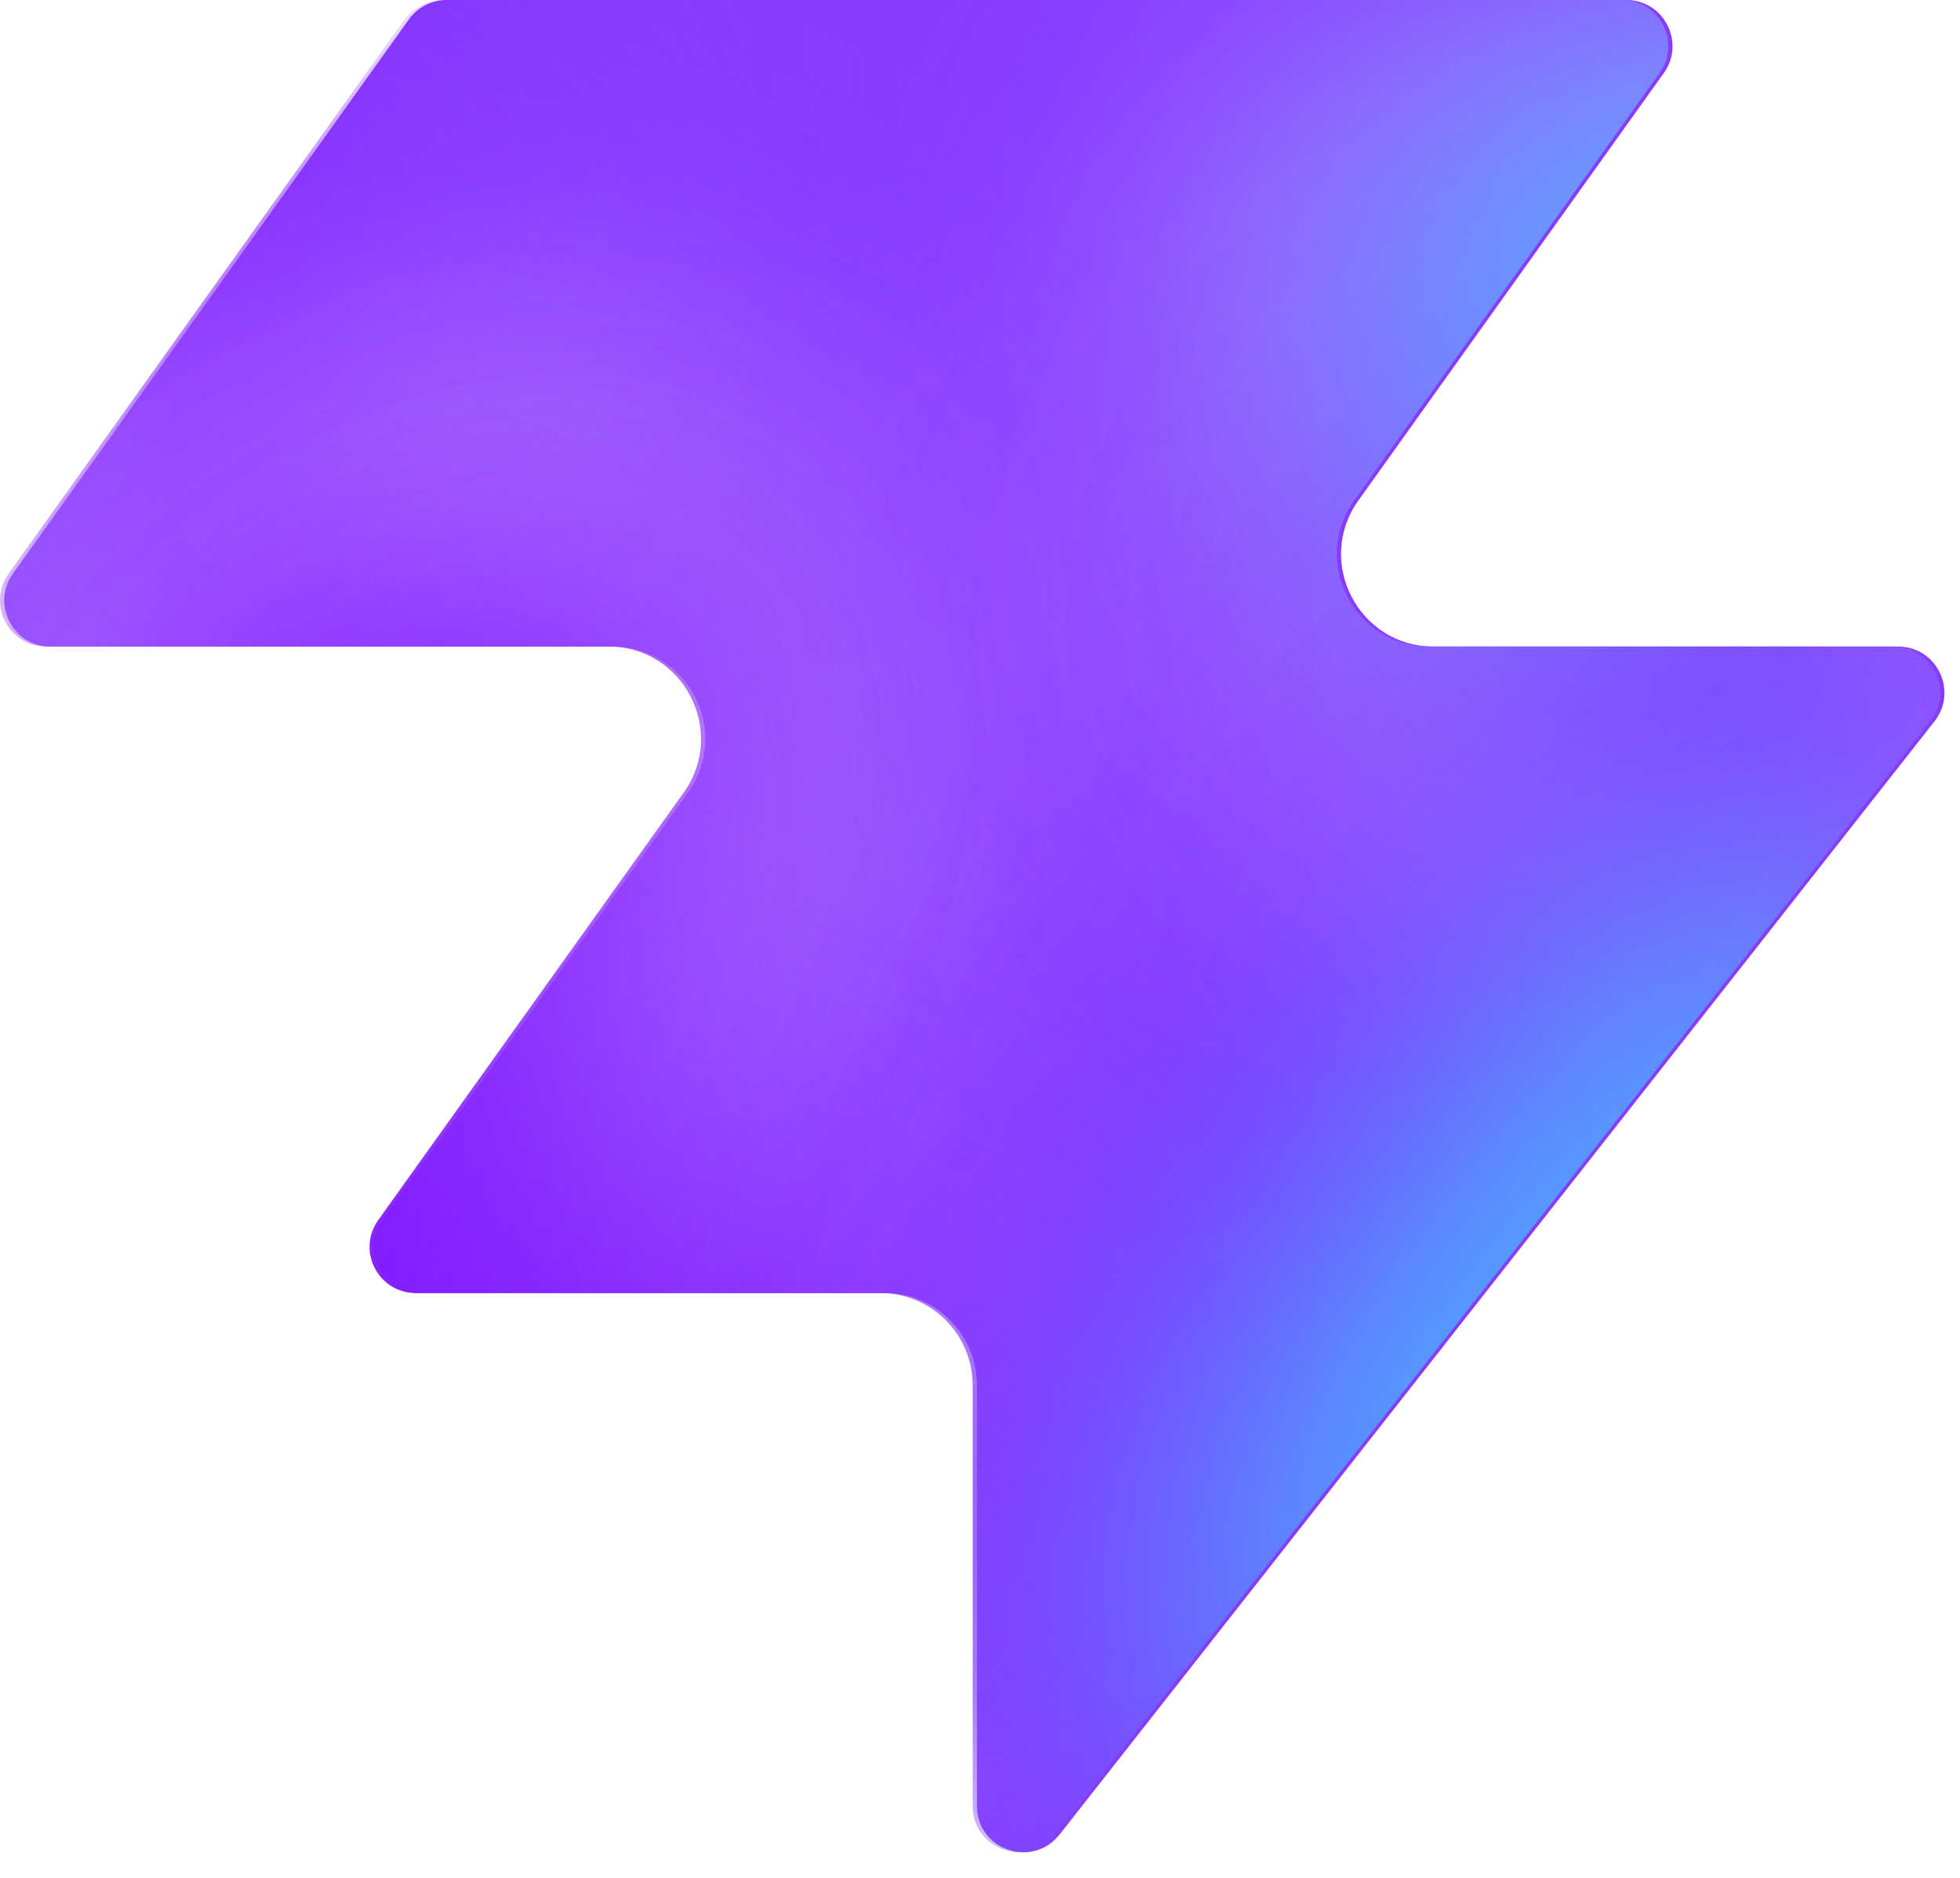
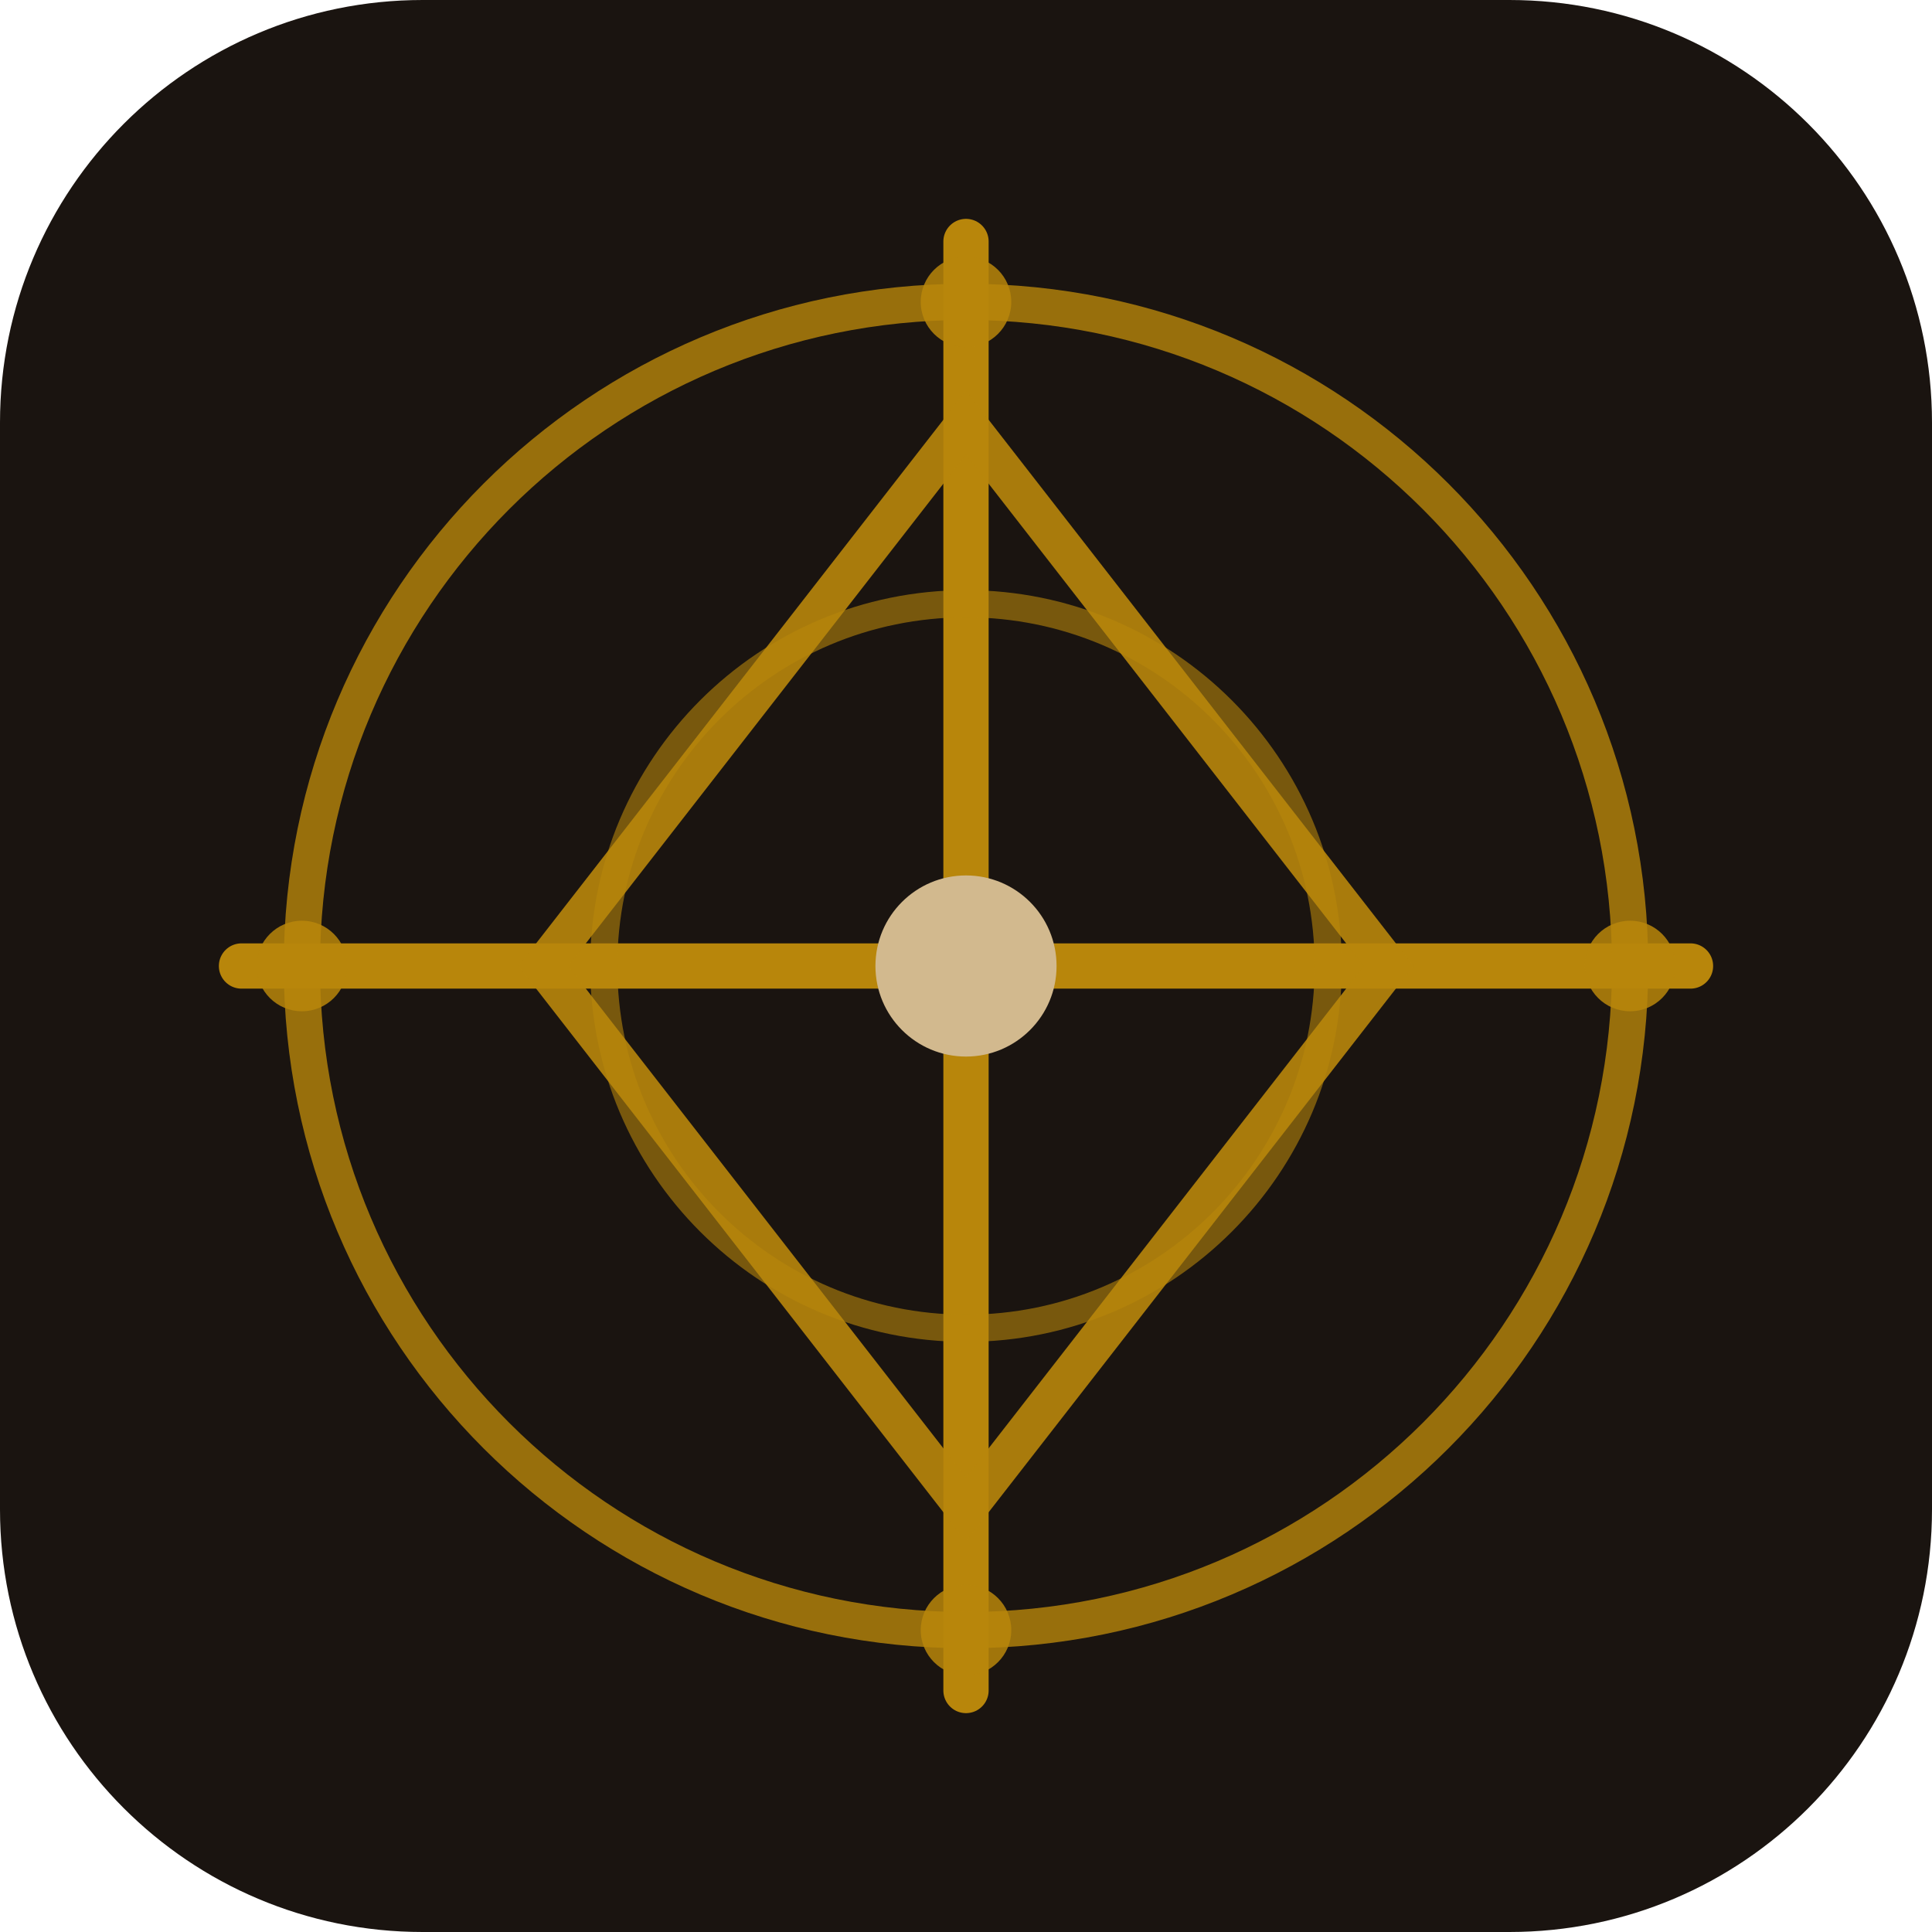
- <svg xmlns="http://www.w3.org/2000/svg" width="48" height="46" fill="none" viewBox="0 0 48 46">
-   <path fill="#863bff" d="M25.946 44.938c-.664.845-2.021.375-2.021-.698V33.937a2.26 2.26 0 0 0-2.262-2.262H10.287c-.92 0-1.456-1.04-.92-1.788l7.48-10.471c1.07-1.497 0-3.578-1.842-3.578H1.237c-.92 0-1.456-1.04-.92-1.788L10.013.474c.214-.297.556-.474.92-.474h28.894c.92 0 1.456 1.04.92 1.788l-7.48 10.471c-1.07 1.498 0 3.579 1.842 3.579h11.377c.943 0 1.473 1.088.89 1.83L25.947 44.94z" style="fill:#863bff;fill:color(display-p3 .525 .23 1);fill-opacity:1" />
-   <mask id="a" width="48" height="46" x="0" y="0" maskUnits="userSpaceOnUse" style="mask-type:alpha">
-     <path fill="#000" d="M25.842 44.938c-.664.844-2.021.375-2.021-.698V33.937a2.26 2.26 0 0 0-2.262-2.262H10.183c-.92 0-1.456-1.04-.92-1.788l7.48-10.471c1.07-1.498 0-3.579-1.842-3.579H1.133c-.92 0-1.456-1.04-.92-1.787L9.91.473c.214-.297.556-.474.92-.474h28.894c.92 0 1.456 1.04.92 1.788l-7.48 10.471c-1.07 1.498 0 3.578 1.842 3.578h11.377c.943 0 1.473 1.088.89 1.832L25.843 44.94z" style="fill:#000;fill-opacity:1" />
-   </mask>
-   <g mask="url(#a)">
-     <g filter="url(#b)">
-       <ellipse cx="5.508" cy="14.704" fill="#ede6ff" rx="5.508" ry="14.704" style="fill:#ede6ff;fill:color(display-p3 .927 .903 1);fill-opacity:1" transform="matrix(.00324 1 1 -.00324 -4.47 31.516)" />
-     </g>
-     <g filter="url(#c)">
-       <ellipse cx="10.399" cy="29.851" fill="#ede6ff" rx="10.399" ry="29.851" style="fill:#ede6ff;fill:color(display-p3 .927 .903 1);fill-opacity:1" transform="matrix(.00324 1 1 -.00324 -39.328 7.883)" />
-     </g>
-     <g filter="url(#d)">
-       <ellipse cx="5.508" cy="30.487" fill="#7e14ff" rx="5.508" ry="30.487" style="fill:#7e14ff;fill:color(display-p3 .492 .077 1);fill-opacity:1" transform="rotate(89.814 -25.913 -14.639)scale(1 -1)" />
-     </g>
-     <g filter="url(#e)">
-       <ellipse cx="5.508" cy="30.599" fill="#7e14ff" rx="5.508" ry="30.599" style="fill:#7e14ff;fill:color(display-p3 .492 .077 1);fill-opacity:1" transform="rotate(89.814 -32.644 -3.334)scale(1 -1)" />
-     </g>
-     <g filter="url(#f)">
-       <ellipse cx="5.508" cy="30.599" fill="#7e14ff" rx="5.508" ry="30.599" style="fill:#7e14ff;fill:color(display-p3 .492 .077 1);fill-opacity:1" transform="matrix(.00324 1 1 -.00324 -34.34 30.47)" />
-     </g>
-     <g filter="url(#g)">
-       <ellipse cx="14.072" cy="22.078" fill="#ede6ff" rx="14.072" ry="22.078" style="fill:#ede6ff;fill:color(display-p3 .927 .903 1);fill-opacity:1" transform="rotate(93.35 24.506 48.493)scale(-1 1)" />
-     </g>
-     <g filter="url(#h)">
-       <ellipse cx="3.47" cy="21.501" fill="#7e14ff" rx="3.47" ry="21.501" style="fill:#7e14ff;fill:color(display-p3 .492 .077 1);fill-opacity:1" transform="rotate(89.009 28.708 47.59)scale(-1 1)" />
-     </g>
-     <g filter="url(#i)">
-       <ellipse cx="3.47" cy="21.501" fill="#7e14ff" rx="3.47" ry="21.501" style="fill:#7e14ff;fill:color(display-p3 .492 .077 1);fill-opacity:1" transform="rotate(89.009 28.708 47.59)scale(-1 1)" />
-     </g>
-     <g filter="url(#j)">
-       <ellipse cx=".387" cy="8.972" fill="#7e14ff" rx="4.407" ry="29.108" style="fill:#7e14ff;fill:color(display-p3 .492 .077 1);fill-opacity:1" transform="rotate(39.51 .387 8.972)" />
-     </g>
-     <g filter="url(#k)">
-       <ellipse cx="47.523" cy="-6.092" fill="#7e14ff" rx="4.407" ry="29.108" style="fill:#7e14ff;fill:color(display-p3 .492 .077 1);fill-opacity:1" transform="rotate(37.892 47.523 -6.092)" />
-     </g>
-     <g filter="url(#l)">
-       <ellipse cx="41.412" cy="6.333" fill="#47bfff" rx="5.971" ry="9.665" style="fill:#47bfff;fill:color(display-p3 .28 .748 1);fill-opacity:1" transform="rotate(37.892 41.412 6.333)" />
-     </g>
-     <g filter="url(#m)">
-       <ellipse cx="-1.879" cy="38.332" fill="#7e14ff" rx="4.407" ry="29.108" style="fill:#7e14ff;fill:color(display-p3 .492 .077 1);fill-opacity:1" transform="rotate(37.892 -1.88 38.332)" />
-     </g>
-     <g filter="url(#n)">
-       <ellipse cx="-1.879" cy="38.332" fill="#7e14ff" rx="4.407" ry="29.108" style="fill:#7e14ff;fill:color(display-p3 .492 .077 1);fill-opacity:1" transform="rotate(37.892 -1.88 38.332)" />
-     </g>
-     <g filter="url(#o)">
-       <ellipse cx="35.651" cy="29.907" fill="#7e14ff" rx="4.407" ry="29.108" style="fill:#7e14ff;fill:color(display-p3 .492 .077 1);fill-opacity:1" transform="rotate(37.892 35.651 29.907)" />
-     </g>
-     <g filter="url(#p)">
-       <ellipse cx="38.418" cy="32.4" fill="#47bfff" rx="5.971" ry="15.297" style="fill:#47bfff;fill:color(display-p3 .28 .748 1);fill-opacity:1" transform="rotate(37.892 38.418 32.4)" />
-     </g>
-   </g>
-   <defs>
-     <filter id="b" width="60.045" height="41.654" x="-19.77" y="16.149" color-interpolation-filters="sRGB" filterUnits="userSpaceOnUse">
-       <feFlood flood-opacity="0" result="BackgroundImageFix" />
-       <feBlend in="SourceGraphic" in2="BackgroundImageFix" result="shape" />
-       <feGaussianBlur result="effect1_foregroundBlur_2002_17158" stdDeviation="7.659" />
-     </filter>
-     <filter id="c" width="90.34" height="51.437" x="-54.613" y="-7.533" color-interpolation-filters="sRGB" filterUnits="userSpaceOnUse">
-       <feFlood flood-opacity="0" result="BackgroundImageFix" />
-       <feBlend in="SourceGraphic" in2="BackgroundImageFix" result="shape" />
-       <feGaussianBlur result="effect1_foregroundBlur_2002_17158" stdDeviation="7.659" />
-     </filter>
-     <filter id="d" width="79.355" height="29.4" x="-49.64" y="2.03" color-interpolation-filters="sRGB" filterUnits="userSpaceOnUse">
-       <feFlood flood-opacity="0" result="BackgroundImageFix" />
-       <feBlend in="SourceGraphic" in2="BackgroundImageFix" result="shape" />
-       <feGaussianBlur result="effect1_foregroundBlur_2002_17158" stdDeviation="4.596" />
-     </filter>
-     <filter id="e" width="79.579" height="29.4" x="-45.045" y="20.029" color-interpolation-filters="sRGB" filterUnits="userSpaceOnUse">
-       <feFlood flood-opacity="0" result="BackgroundImageFix" />
-       <feBlend in="SourceGraphic" in2="BackgroundImageFix" result="shape" />
-       <feGaussianBlur result="effect1_foregroundBlur_2002_17158" stdDeviation="4.596" />
-     </filter>
-     <filter id="f" width="79.579" height="29.4" x="-43.513" y="21.178" color-interpolation-filters="sRGB" filterUnits="userSpaceOnUse">
-       <feFlood flood-opacity="0" result="BackgroundImageFix" />
-       <feBlend in="SourceGraphic" in2="BackgroundImageFix" result="shape" />
-       <feGaussianBlur result="effect1_foregroundBlur_2002_17158" stdDeviation="4.596" />
-     </filter>
-     <filter id="g" width="74.749" height="58.852" x="15.756" y="-17.901" color-interpolation-filters="sRGB" filterUnits="userSpaceOnUse">
-       <feFlood flood-opacity="0" result="BackgroundImageFix" />
-       <feBlend in="SourceGraphic" in2="BackgroundImageFix" result="shape" />
-       <feGaussianBlur result="effect1_foregroundBlur_2002_17158" stdDeviation="7.659" />
-     </filter>
-     <filter id="h" width="61.377" height="25.362" x="23.548" y="2.284" color-interpolation-filters="sRGB" filterUnits="userSpaceOnUse">
-       <feFlood flood-opacity="0" result="BackgroundImageFix" />
-       <feBlend in="SourceGraphic" in2="BackgroundImageFix" result="shape" />
-       <feGaussianBlur result="effect1_foregroundBlur_2002_17158" stdDeviation="4.596" />
-     </filter>
-     <filter id="i" width="61.377" height="25.362" x="23.548" y="2.284" color-interpolation-filters="sRGB" filterUnits="userSpaceOnUse">
-       <feFlood flood-opacity="0" result="BackgroundImageFix" />
-       <feBlend in="SourceGraphic" in2="BackgroundImageFix" result="shape" />
-       <feGaussianBlur result="effect1_foregroundBlur_2002_17158" stdDeviation="4.596" />
-     </filter>
-     <filter id="j" width="56.045" height="63.649" x="-27.636" y="-22.853" color-interpolation-filters="sRGB" filterUnits="userSpaceOnUse">
-       <feFlood flood-opacity="0" result="BackgroundImageFix" />
-       <feBlend in="SourceGraphic" in2="BackgroundImageFix" result="shape" />
-       <feGaussianBlur result="effect1_foregroundBlur_2002_17158" stdDeviation="4.596" />
-     </filter>
-     <filter id="k" width="54.814" height="64.646" x="20.116" y="-38.415" color-interpolation-filters="sRGB" filterUnits="userSpaceOnUse">
-       <feFlood flood-opacity="0" result="BackgroundImageFix" />
-       <feBlend in="SourceGraphic" in2="BackgroundImageFix" result="shape" />
-       <feGaussianBlur result="effect1_foregroundBlur_2002_17158" stdDeviation="4.596" />
-     </filter>
-     <filter id="l" width="33.541" height="35.313" x="24.641" y="-11.323" color-interpolation-filters="sRGB" filterUnits="userSpaceOnUse">
-       <feFlood flood-opacity="0" result="BackgroundImageFix" />
-       <feBlend in="SourceGraphic" in2="BackgroundImageFix" result="shape" />
-       <feGaussianBlur result="effect1_foregroundBlur_2002_17158" stdDeviation="4.596" />
-     </filter>
-     <filter id="m" width="54.814" height="64.646" x="-29.286" y="6.009" color-interpolation-filters="sRGB" filterUnits="userSpaceOnUse">
-       <feFlood flood-opacity="0" result="BackgroundImageFix" />
-       <feBlend in="SourceGraphic" in2="BackgroundImageFix" result="shape" />
-       <feGaussianBlur result="effect1_foregroundBlur_2002_17158" stdDeviation="4.596" />
-     </filter>
-     <filter id="n" width="54.814" height="64.646" x="-29.286" y="6.009" color-interpolation-filters="sRGB" filterUnits="userSpaceOnUse">
-       <feFlood flood-opacity="0" result="BackgroundImageFix" />
-       <feBlend in="SourceGraphic" in2="BackgroundImageFix" result="shape" />
-       <feGaussianBlur result="effect1_foregroundBlur_2002_17158" stdDeviation="4.596" />
-     </filter>
-     <filter id="o" width="54.814" height="64.646" x="8.244" y="-2.416" color-interpolation-filters="sRGB" filterUnits="userSpaceOnUse">
-       <feFlood flood-opacity="0" result="BackgroundImageFix" />
-       <feBlend in="SourceGraphic" in2="BackgroundImageFix" result="shape" />
-       <feGaussianBlur result="effect1_foregroundBlur_2002_17158" stdDeviation="4.596" />
-     </filter>
-     <filter id="p" width="39.409" height="43.623" x="18.713" y="10.588" color-interpolation-filters="sRGB" filterUnits="userSpaceOnUse">
-       <feFlood flood-opacity="0" result="BackgroundImageFix" />
-       <feBlend in="SourceGraphic" in2="BackgroundImageFix" result="shape" />
-       <feGaussianBlur result="effect1_foregroundBlur_2002_17158" stdDeviation="4.596" />
-     </filter>
-   </defs>
+ <svg xmlns="http://www.w3.org/2000/svg" viewBox="0 0 64 64" width="64" height="64">
+   <rect width="64" height="64" rx="14" fill="#1A1410" />
+   <line x1="32" y1="8" x2="32" y2="56" stroke="#B8860B" stroke-width="1.5" stroke-linecap="round" />
+   <line x1="8" y1="32" x2="56" y2="32" stroke="#B8860B" stroke-width="1.5" stroke-linecap="round" />
+   <circle cx="32" cy="32" r="22" stroke="#B8860B" stroke-width="1.2" fill="none" opacity="0.8" />
+   <circle cx="32" cy="32" r="12" stroke="#B8860B" stroke-width="0.9" fill="none" opacity="0.6" />
+   <polygon points="32,14 46,32 32,50 18,32" stroke="#B8860B" stroke-width="1.3" fill="none" opacity="0.9" />
+   <circle cx="32" cy="32" r="3" fill="#D2B98E" />
+   <circle cx="32" cy="10" r="1.5" fill="#B8860B" opacity="0.85" />
+   <circle cx="32" cy="54" r="1.5" fill="#B8860B" opacity="0.85" />
+   <circle cx="10" cy="32" r="1.5" fill="#B8860B" opacity="0.85" />
+   <circle cx="54" cy="32" r="1.5" fill="#B8860B" opacity="0.85" />
</svg>
